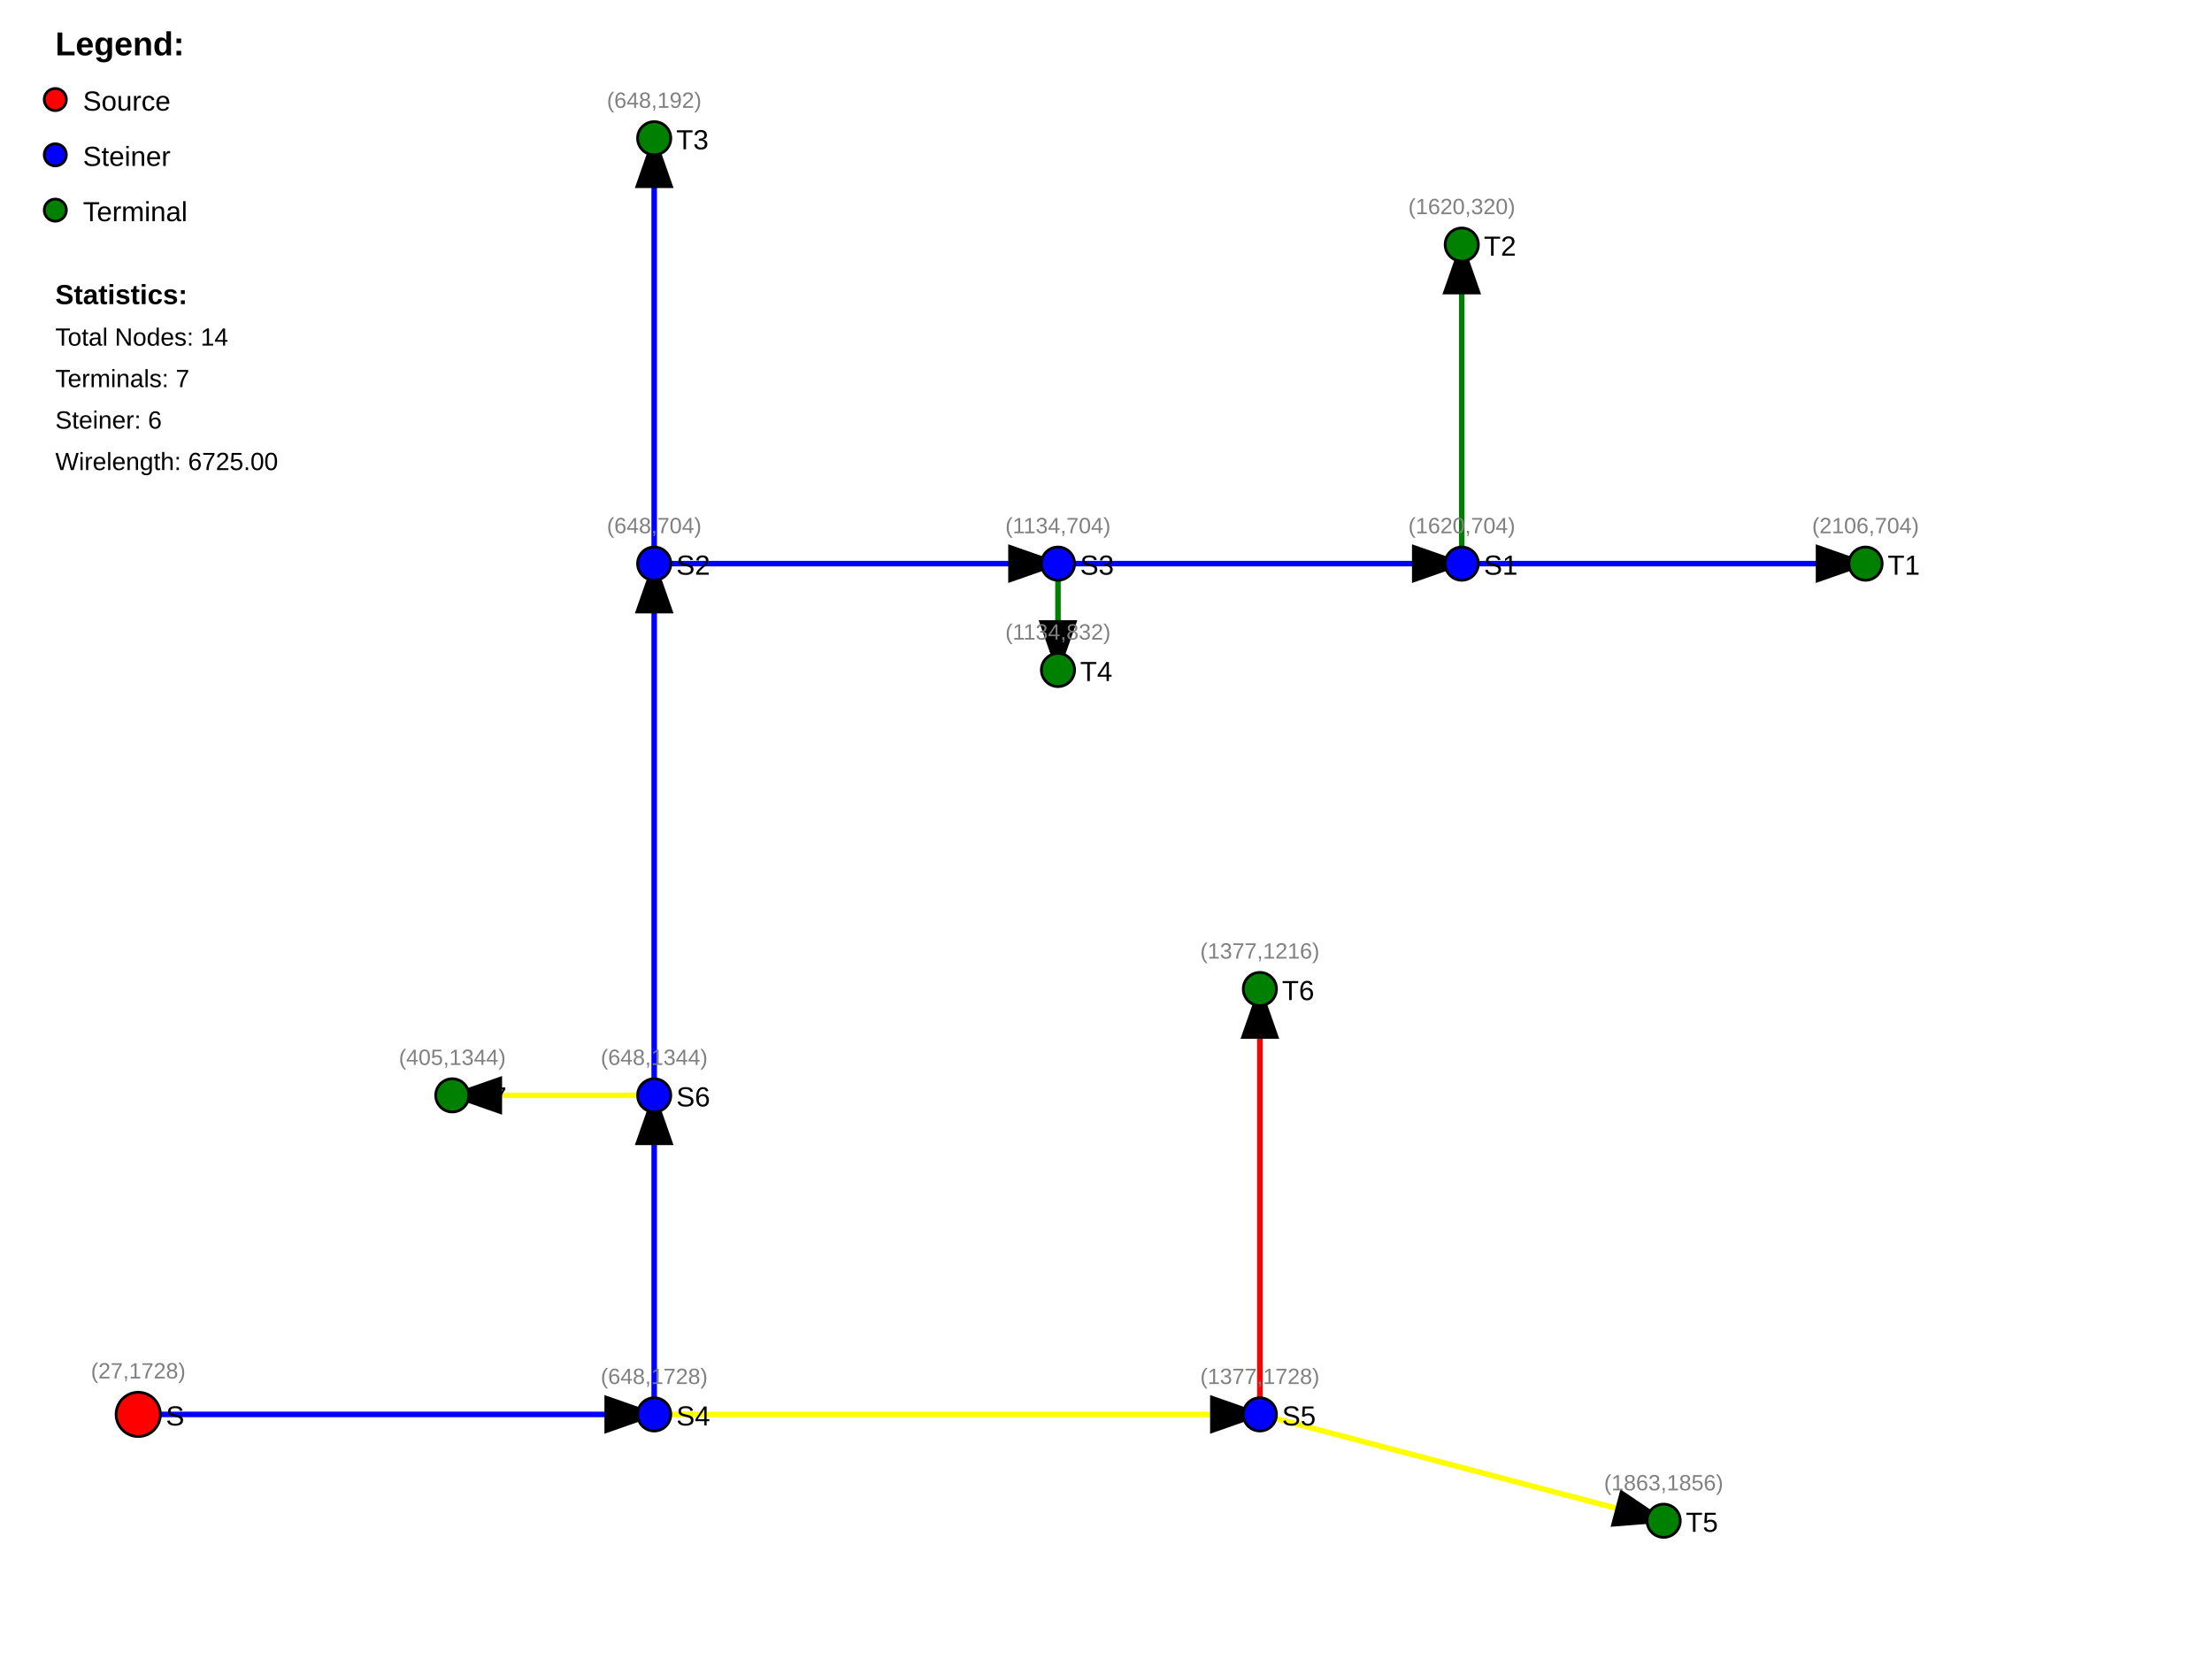
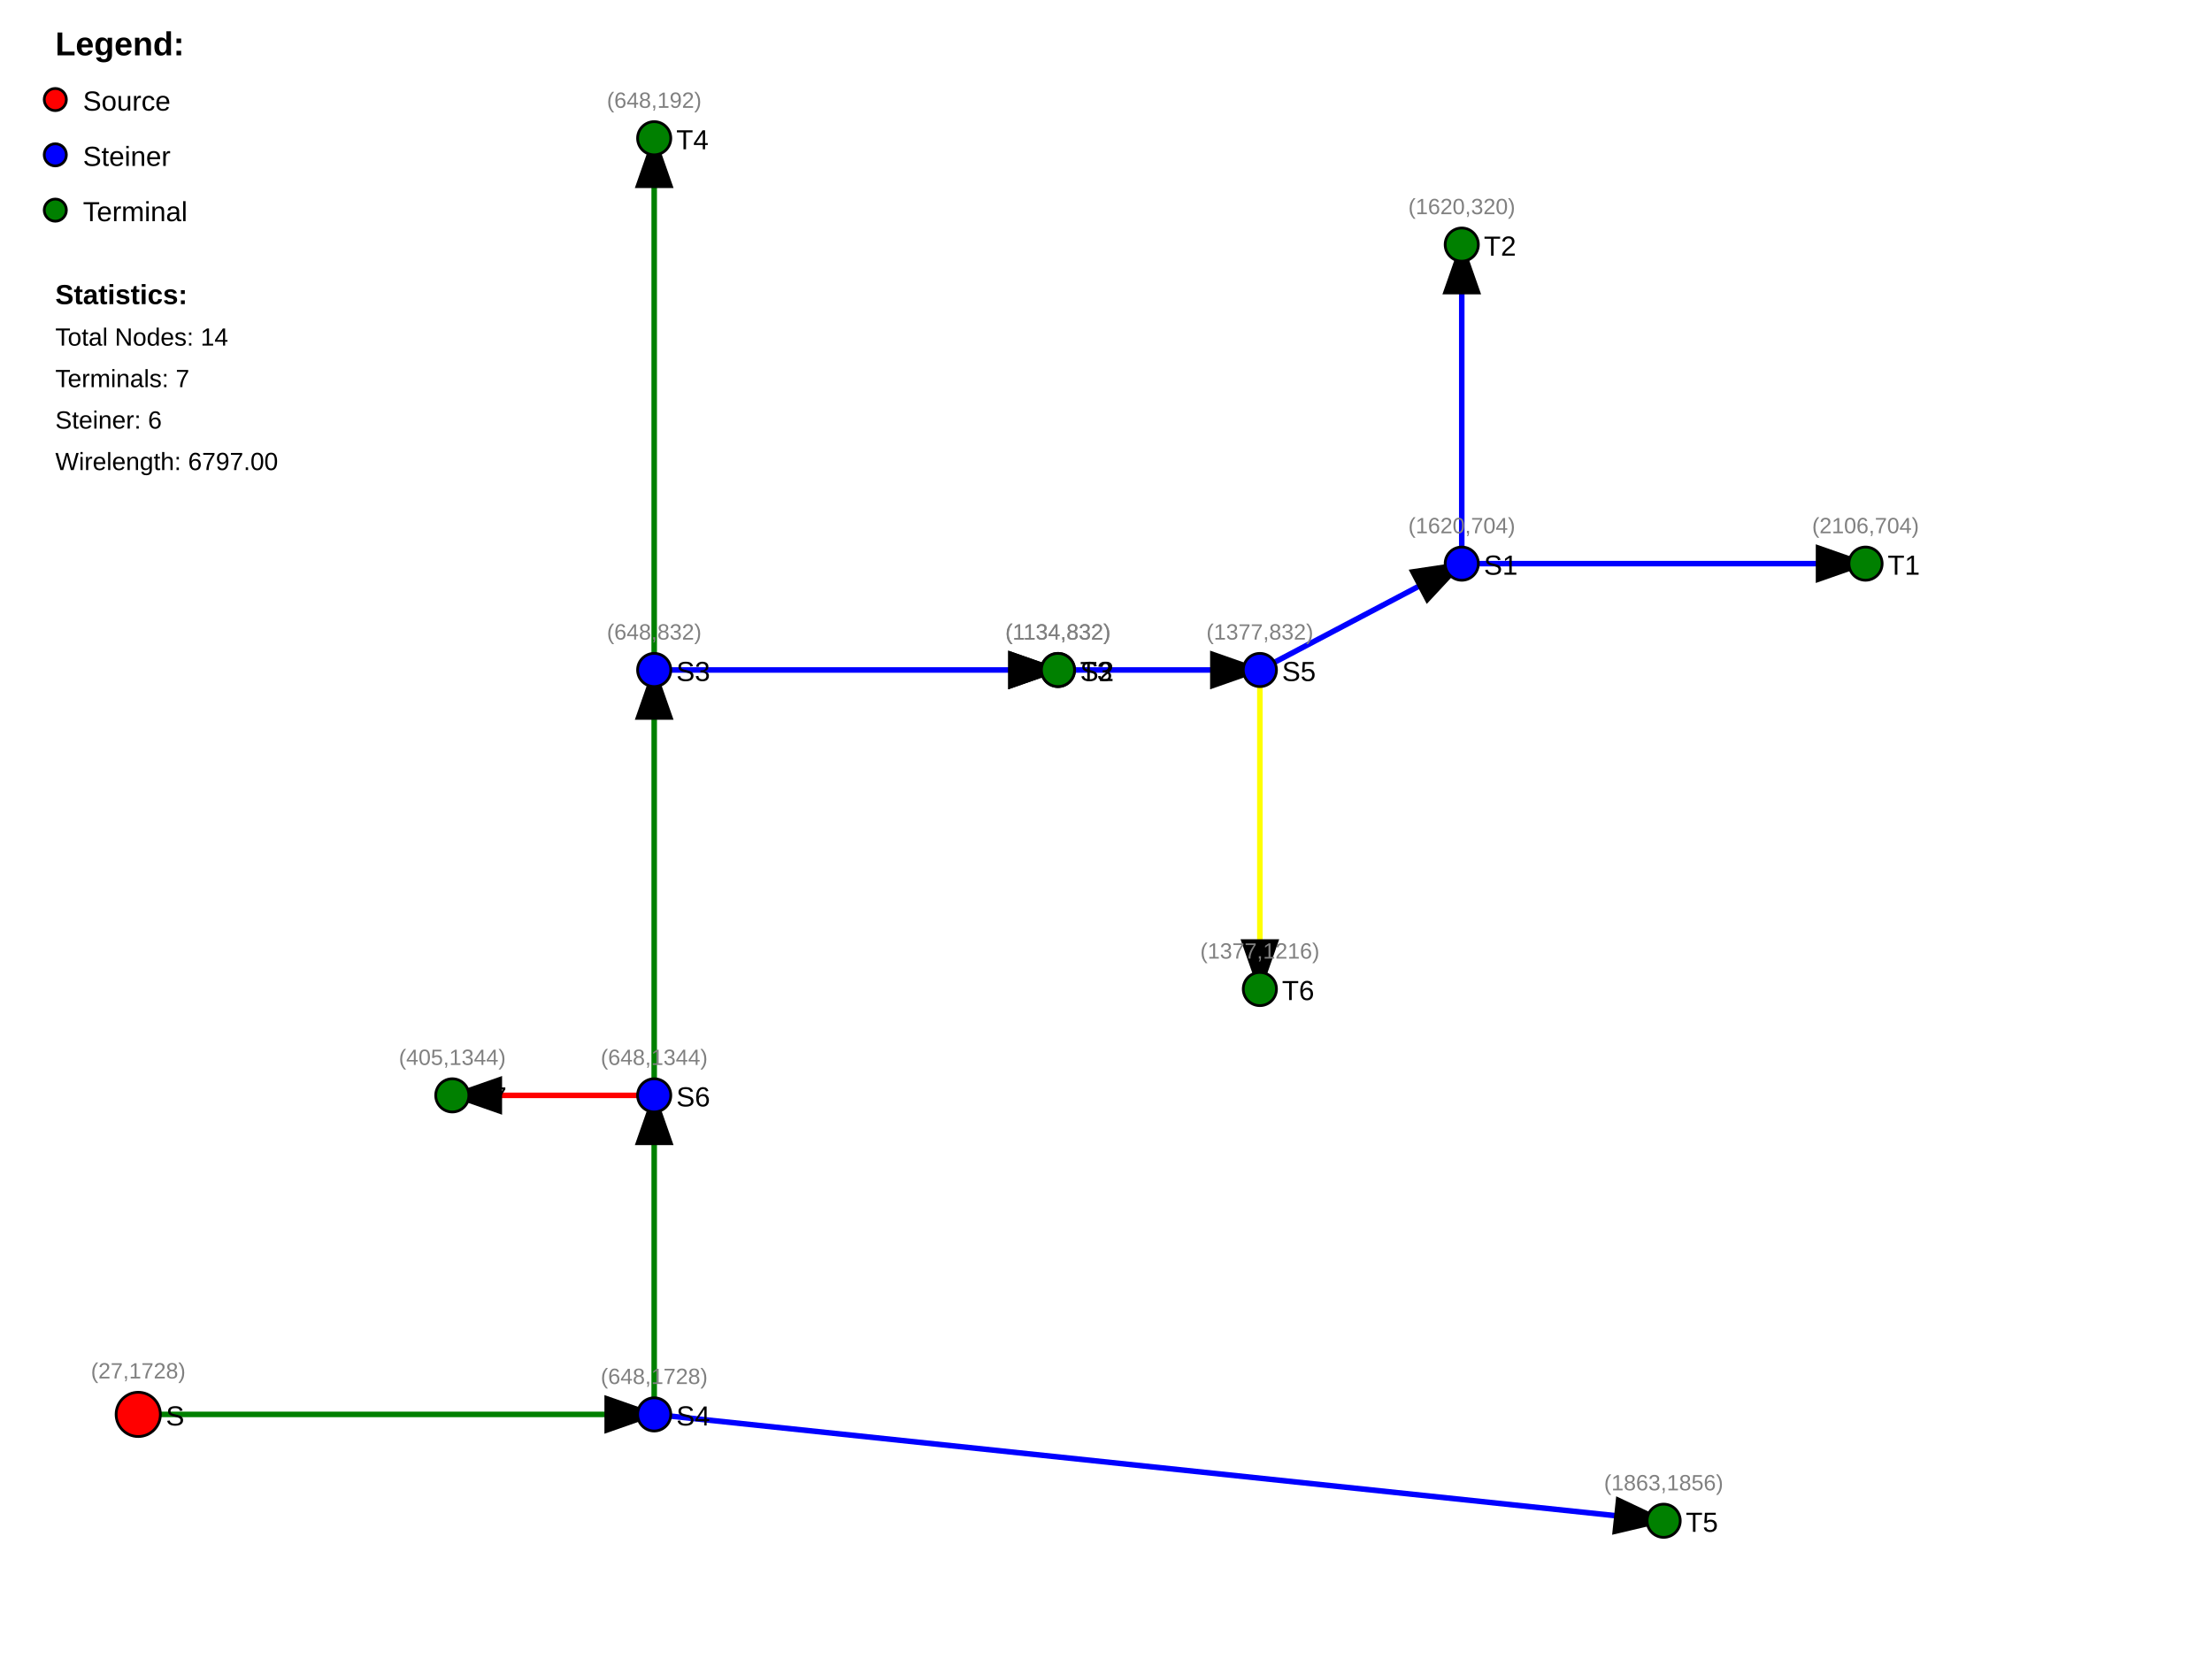
<svg xmlns="http://www.w3.org/2000/svg" width="800" height="600">
  <rect width="100%" height="100%" fill="white" />
  <defs>
    <marker id="arrowhead" markerWidth="10" markerHeight="7" refX="9" refY="3.5" orient="auto">
      <polygon points="0 0, 10 3.5, 0 7" fill="black" />
    </marker>
  </defs>
-   <line x1="50.0" y1="511.538" x2="236.599" y2="511.538" stroke="blue" stroke-width="2" marker-end="url(#arrowhead)" />
-   <line x1="236.599" y1="511.538" x2="455.649" y2="511.538" stroke="yellow" stroke-width="2" marker-end="url(#arrowhead)" />
-   <line x1="236.599" y1="511.538" x2="236.599" y2="396.154" stroke="blue" stroke-width="2" marker-end="url(#arrowhead)" />
-   <line x1="455.649" y1="511.538" x2="601.683" y2="550.0" stroke="yellow" stroke-width="2" marker-end="url(#arrowhead)" />
-   <line x1="455.649" y1="511.538" x2="455.649" y2="357.692" stroke="red" stroke-width="2" marker-end="url(#arrowhead)" />
-   <line x1="236.599" y1="396.154" x2="236.599" y2="203.846" stroke="blue" stroke-width="2" marker-end="url(#arrowhead)" />
-   <line x1="236.599" y1="396.154" x2="163.582" y2="396.154" stroke="yellow" stroke-width="2" marker-end="url(#arrowhead)" />
-   <line x1="236.599" y1="203.846" x2="236.599" y2="50.0" stroke="blue" stroke-width="2" marker-end="url(#arrowhead)" />
-   <line x1="236.599" y1="203.846" x2="382.632" y2="203.846" stroke="blue" stroke-width="2" marker-end="url(#arrowhead)" />
-   <line x1="382.632" y1="203.846" x2="528.666" y2="203.846" stroke="blue" stroke-width="2" marker-end="url(#arrowhead)" />
-   <line x1="382.632" y1="203.846" x2="382.632" y2="242.308" stroke="green" stroke-width="2" marker-end="url(#arrowhead)" />
+   <line x1="50.0" y1="511.538" x2="236.599" y2="511.538" stroke="green" stroke-width="2" marker-end="url(#arrowhead)" />
+   <line x1="236.599" y1="511.538" x2="601.683" y2="550.0" stroke="blue" stroke-width="2" marker-end="url(#arrowhead)" />
+   <line x1="236.599" y1="511.538" x2="236.599" y2="396.154" stroke="green" stroke-width="2" marker-end="url(#arrowhead)" />
+   <line x1="236.599" y1="396.154" x2="236.599" y2="242.308" stroke="green" stroke-width="2" marker-end="url(#arrowhead)" />
+   <line x1="236.599" y1="396.154" x2="163.582" y2="396.154" stroke="red" stroke-width="2" marker-end="url(#arrowhead)" />
+   <line x1="236.599" y1="242.308" x2="382.632" y2="242.308" stroke="blue" stroke-width="2" marker-end="url(#arrowhead)" />
+   <line x1="236.599" y1="242.308" x2="236.599" y2="50.0" stroke="green" stroke-width="2" marker-end="url(#arrowhead)" />
+   <line x1="382.632" y1="242.308" x2="382.632" y2="242.308" stroke="yellow" stroke-width="2" marker-end="url(#arrowhead)" />
+   <line x1="382.632" y1="242.308" x2="455.649" y2="242.308" stroke="blue" stroke-width="2" marker-end="url(#arrowhead)" />
+   <line x1="455.649" y1="242.308" x2="528.666" y2="203.846" stroke="blue" stroke-width="2" marker-end="url(#arrowhead)" />
+   <line x1="455.649" y1="242.308" x2="455.649" y2="357.692" stroke="yellow" stroke-width="2" marker-end="url(#arrowhead)" />
  <line x1="528.666" y1="203.846" x2="674.7" y2="203.846" stroke="blue" stroke-width="2" marker-end="url(#arrowhead)" />
-   <line x1="528.666" y1="203.846" x2="528.666" y2="88.462" stroke="green" stroke-width="2" marker-end="url(#arrowhead)" />
+   <line x1="528.666" y1="203.846" x2="528.666" y2="88.462" stroke="blue" stroke-width="2" marker-end="url(#arrowhead)" />
  <circle cx="50.0" cy="511.538" r="8" fill="red" stroke="black" stroke-width="1" />
  <text x="60.0" y="515.538" font-family="Arial" font-size="10" fill="black">S</text>
  <text x="50.0" y="498.538" font-family="Arial" font-size="8" fill="gray" text-anchor="middle">(27,1728)</text>
  <circle cx="674.7" cy="203.846" r="6" fill="green" stroke="black" stroke-width="1" />
  <text x="682.7" y="207.846" font-family="Arial" font-size="10" fill="black">T1</text>
  <text x="674.7" y="192.846" font-family="Arial" font-size="8" fill="gray" text-anchor="middle">(2106,704)</text>
  <circle cx="528.666" cy="203.846" r="6" fill="blue" stroke="black" stroke-width="1" />
  <text x="536.666" y="207.846" font-family="Arial" font-size="10" fill="black">S1</text>
  <text x="528.666" y="192.846" font-family="Arial" font-size="8" fill="gray" text-anchor="middle">(1620,704)</text>
  <circle cx="528.666" cy="88.462" r="6" fill="green" stroke="black" stroke-width="1" />
  <text x="536.666" y="92.462" font-family="Arial" font-size="10" fill="black">T2</text>
  <text x="528.666" y="77.462" font-family="Arial" font-size="8" fill="gray" text-anchor="middle">(1620,320)</text>
-   <circle cx="236.599" cy="203.846" r="6" fill="blue" stroke="black" stroke-width="1" />
-   <text x="244.599" y="207.846" font-family="Arial" font-size="10" fill="black">S2</text>
-   <text x="236.599" y="192.846" font-family="Arial" font-size="8" fill="gray" text-anchor="middle">(648,704)</text>
+   <circle cx="382.632" cy="242.308" r="6" fill="blue" stroke="black" stroke-width="1" />
+   <text x="390.632" y="246.308" font-family="Arial" font-size="10" fill="black">S2</text>
+   <text x="382.632" y="231.308" font-family="Arial" font-size="8" fill="gray" text-anchor="middle">(1134,832)</text>
+   <circle cx="382.632" cy="242.308" r="6" fill="green" stroke="black" stroke-width="1" />
+   <text x="390.632" y="246.308" font-family="Arial" font-size="10" fill="black">T3</text>
+   <text x="382.632" y="231.308" font-family="Arial" font-size="8" fill="gray" text-anchor="middle">(1134,832)</text>
+   <circle cx="236.599" cy="242.308" r="6" fill="blue" stroke="black" stroke-width="1" />
+   <text x="244.599" y="246.308" font-family="Arial" font-size="10" fill="black">S3</text>
+   <text x="236.599" y="231.308" font-family="Arial" font-size="8" fill="gray" text-anchor="middle">(648,832)</text>
  <circle cx="236.599" cy="50.0" r="6" fill="green" stroke="black" stroke-width="1" />
-   <text x="244.599" y="54.0" font-family="Arial" font-size="10" fill="black">T3</text>
+   <text x="244.599" y="54.0" font-family="Arial" font-size="10" fill="black">T4</text>
  <text x="236.599" y="39.0" font-family="Arial" font-size="8" fill="gray" text-anchor="middle">(648,192)</text>
-   <circle cx="382.632" cy="203.846" r="6" fill="blue" stroke="black" stroke-width="1" />
-   <text x="390.632" y="207.846" font-family="Arial" font-size="10" fill="black">S3</text>
-   <text x="382.632" y="192.846" font-family="Arial" font-size="8" fill="gray" text-anchor="middle">(1134,704)</text>
-   <circle cx="382.632" cy="242.308" r="6" fill="green" stroke="black" stroke-width="1" />
-   <text x="390.632" y="246.308" font-family="Arial" font-size="10" fill="black">T4</text>
-   <text x="382.632" y="231.308" font-family="Arial" font-size="8" fill="gray" text-anchor="middle">(1134,832)</text>
  <circle cx="236.599" cy="511.538" r="6" fill="blue" stroke="black" stroke-width="1" />
  <text x="244.599" y="515.538" font-family="Arial" font-size="10" fill="black">S4</text>
  <text x="236.599" y="500.538" font-family="Arial" font-size="8" fill="gray" text-anchor="middle">(648,1728)</text>
  <circle cx="601.683" cy="550.0" r="6" fill="green" stroke="black" stroke-width="1" />
  <text x="609.683" y="554.0" font-family="Arial" font-size="10" fill="black">T5</text>
  <text x="601.683" y="539.0" font-family="Arial" font-size="8" fill="gray" text-anchor="middle">(1863,1856)</text>
-   <circle cx="455.649" cy="511.538" r="6" fill="blue" stroke="black" stroke-width="1" />
-   <text x="463.649" y="515.538" font-family="Arial" font-size="10" fill="black">S5</text>
-   <text x="455.649" y="500.538" font-family="Arial" font-size="8" fill="gray" text-anchor="middle">(1377,1728)</text>
+   <circle cx="455.649" cy="242.308" r="6" fill="blue" stroke="black" stroke-width="1" />
+   <text x="463.649" y="246.308" font-family="Arial" font-size="10" fill="black">S5</text>
+   <text x="455.649" y="231.308" font-family="Arial" font-size="8" fill="gray" text-anchor="middle">(1377,832)</text>
  <circle cx="455.649" cy="357.692" r="6" fill="green" stroke="black" stroke-width="1" />
  <text x="463.649" y="361.692" font-family="Arial" font-size="10" fill="black">T6</text>
  <text x="455.649" y="346.692" font-family="Arial" font-size="8" fill="gray" text-anchor="middle">(1377,1216)</text>
  <circle cx="236.599" cy="396.154" r="6" fill="blue" stroke="black" stroke-width="1" />
  <text x="244.599" y="400.154" font-family="Arial" font-size="10" fill="black">S6</text>
  <text x="236.599" y="385.154" font-family="Arial" font-size="8" fill="gray" text-anchor="middle">(648,1344)</text>
  <circle cx="163.582" cy="396.154" r="6" fill="green" stroke="black" stroke-width="1" />
  <text x="171.582" y="400.154" font-family="Arial" font-size="10" fill="black">T7</text>
  <text x="163.582" y="385.154" font-family="Arial" font-size="8" fill="gray" text-anchor="middle">(405,1344)</text>
  <text x="20" y="20" font-family="Arial" font-size="12" font-weight="bold">Legend:</text>
  <circle cx="20" cy="36" r="4" fill="red" stroke="black" />
  <text x="30" y="40" font-family="Arial" font-size="10">Source</text>
  <circle cx="20" cy="56" r="4" fill="blue" stroke="black" />
  <text x="30" y="60" font-family="Arial" font-size="10">Steiner</text>
  <circle cx="20" cy="76" r="4" fill="green" stroke="black" />
  <text x="30" y="80" font-family="Arial" font-size="10">Terminal</text>
  <text x="20" y="110" font-family="Arial" font-size="10" font-weight="bold">Statistics:</text>
  <text x="20" y="125" font-family="Arial" font-size="9">Total Nodes: 14</text>
  <text x="20" y="140" font-family="Arial" font-size="9">Terminals: 7</text>
  <text x="20" y="155" font-family="Arial" font-size="9">Steiner: 6</text>
-   <text x="20" y="170" font-family="Arial" font-size="9">Wirelength: 6725.00</text>
+   <text x="20" y="170" font-family="Arial" font-size="9">Wirelength: 6797.00</text>
</svg>
